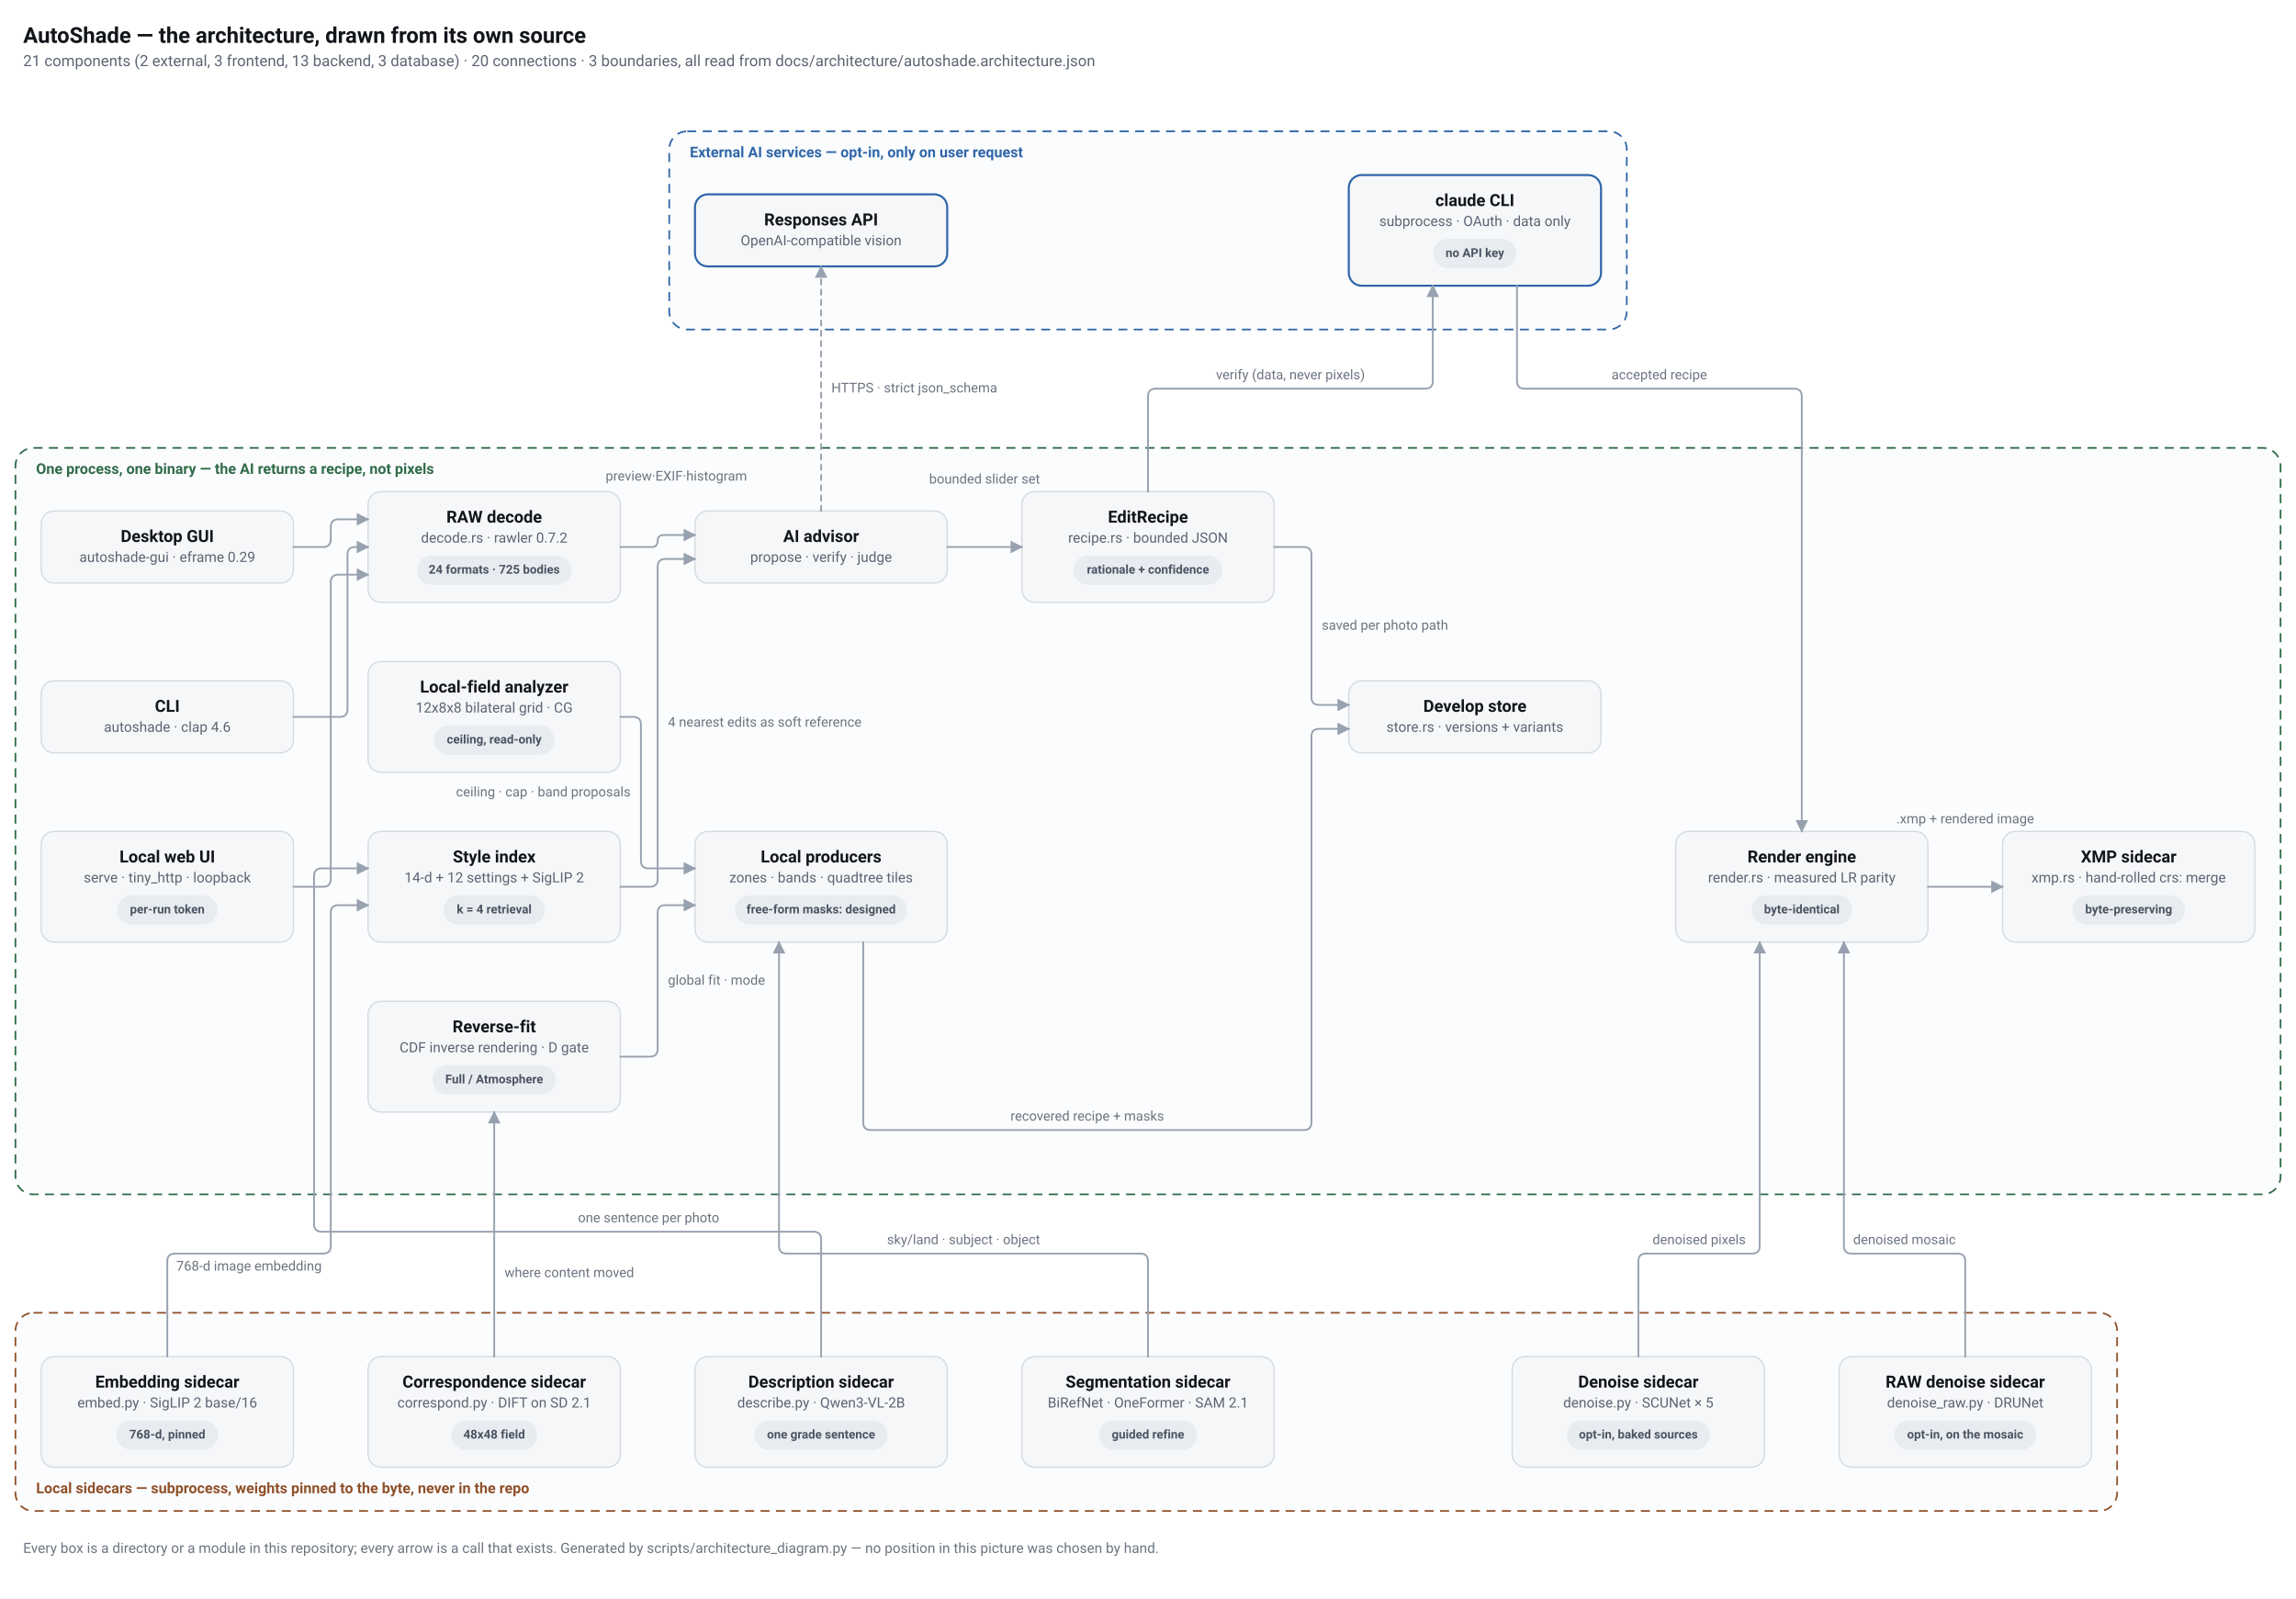
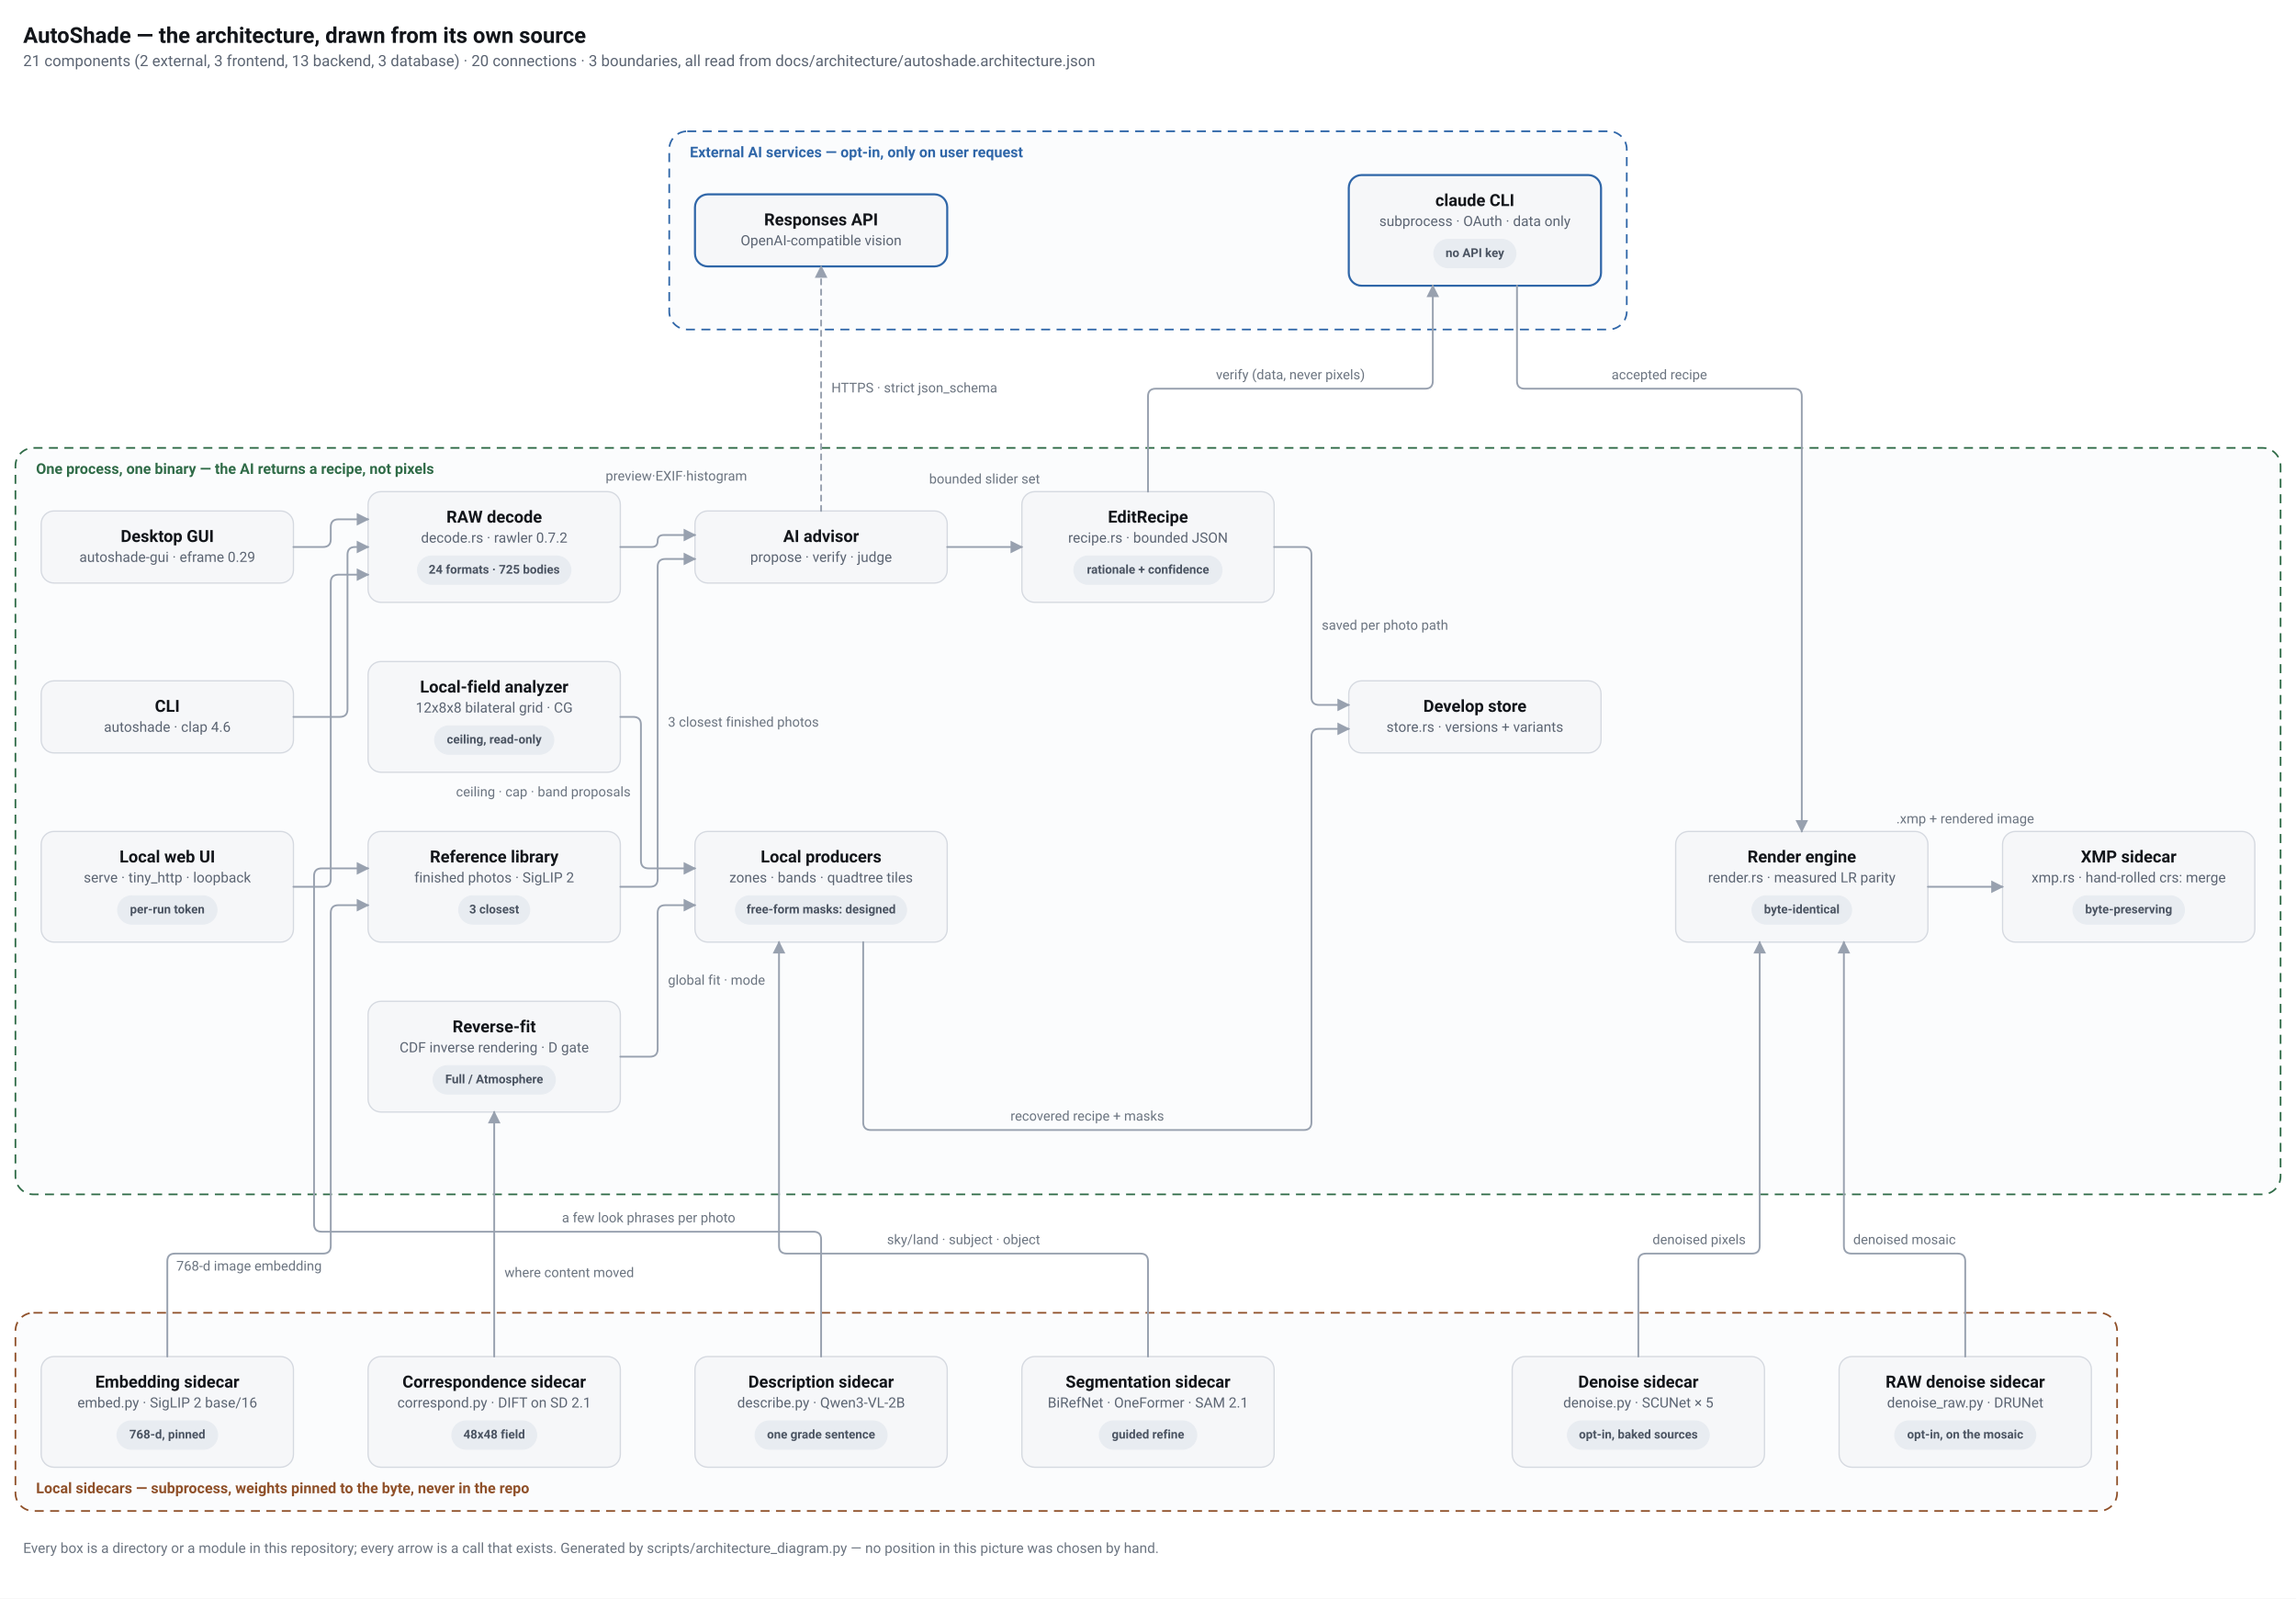
<svg xmlns="http://www.w3.org/2000/svg" viewBox="0 0 1784 1242" width="1784" height="1242" role="img" aria-labelledby="dg-title-architecture" preserveAspectRatio="xMidYMid meet">
  <defs>
    <marker id="dg-architecture-arrow" viewBox="0 0 10 10" refX="9" refY="5" markerWidth="7" markerHeight="7" orient="auto-start-reverse">
      <path d="M 0 0 L 10 5 L 0 10 z" fill="#98a1af" />
    </marker>
  </defs>
  <rect width="1784" height="1242" rx="0" fill="#ffffff" />
  <text x="18" y="33.3" text-anchor="start" font-family="-apple-system, BlinkMacSystemFont, 'Segoe UI', Roboto, 'Helvetica Neue', Arial, sans-serif" font-size="17" font-weight="700" fill="#12151a">AutoShade — the architecture, drawn from its own source</text>
  <text x="18" y="51.4" text-anchor="start" font-family="-apple-system, BlinkMacSystemFont, 'Segoe UI', Roboto, 'Helvetica Neue', Arial, sans-serif" font-size="12" font-weight="400" fill="#5b6472">21 components (2 external, 3 frontend, 13 backend, 3 database) · 20 connections · 3 boundaries, all read from docs/architecture/autoshade.architecture.json</text>
  <rect x="520" y="102" width="744" height="154" rx="14" fill="#fbfcfd" stroke="#2f66a8" stroke-width="1.3" stroke-dasharray="7 5" />
  <rect x="12" y="348" width="1760" height="580" rx="14" fill="#fbfcfd" stroke="#2f6b47" stroke-width="1.3" stroke-dasharray="7 5" />
  <rect x="12" y="1020" width="1633" height="154" rx="14" fill="#fbfcfd" stroke="#8f5029" stroke-width="1.3" stroke-dasharray="7 5" />
  <rect x="540" y="151" width="196" height="56" rx="10" fill="#f6f7f9" stroke="#2f66a8" stroke-width="1.6" />
  <text x="638" y="175.1" text-anchor="middle" font-family="-apple-system, BlinkMacSystemFont, 'Segoe UI', Roboto, 'Helvetica Neue', Arial, sans-serif" font-size="13" font-weight="600" fill="#12151a">Responses API</text>
  <text x="638" y="190.6" text-anchor="middle" font-family="-apple-system, BlinkMacSystemFont, 'Segoe UI', Roboto, 'Helvetica Neue', Arial, sans-serif" font-size="11" font-weight="400" fill="#5b6472">OpenAI-compatible vision</text>
  <rect x="1048" y="136" width="196" height="86" rx="10" fill="#f6f7f9" stroke="#2f66a8" stroke-width="1.6" />
  <text x="1146" y="160.1" text-anchor="middle" font-family="-apple-system, BlinkMacSystemFont, 'Segoe UI', Roboto, 'Helvetica Neue', Arial, sans-serif" font-size="13" font-weight="600" fill="#12151a">claude CLI</text>
  <text x="1146" y="175.6" text-anchor="middle" font-family="-apple-system, BlinkMacSystemFont, 'Segoe UI', Roboto, 'Helvetica Neue', Arial, sans-serif" font-size="11" font-weight="400" fill="#5b6472">subprocess · OAuth · data only</text>
  <rect x="1114.1" y="186" width="63.8" height="22" rx="11" fill="#e8ecf1" stroke="#e8ecf1" stroke-width="0.8" />
  <text x="1146" y="199.7" text-anchor="middle" font-family="-apple-system, BlinkMacSystemFont, 'Segoe UI', Roboto, 'Helvetica Neue', Arial, sans-serif" font-size="9.5" font-weight="600" fill="#4a5361">no API key</text>
  <rect x="32" y="397" width="196" height="56" rx="10" fill="#f6f7f9" stroke="#d5d9e0" stroke-width="1" />
  <text x="130" y="421.1" text-anchor="middle" font-family="-apple-system, BlinkMacSystemFont, 'Segoe UI', Roboto, 'Helvetica Neue', Arial, sans-serif" font-size="13" font-weight="600" fill="#12151a">Desktop GUI</text>
  <text x="130" y="436.6" text-anchor="middle" font-family="-apple-system, BlinkMacSystemFont, 'Segoe UI', Roboto, 'Helvetica Neue', Arial, sans-serif" font-size="11" font-weight="400" fill="#5b6472">autoshade-gui · eframe 0.29</text>
  <rect x="32" y="529" width="196" height="56" rx="10" fill="#f6f7f9" stroke="#d5d9e0" stroke-width="1" />
  <text x="130" y="553.1" text-anchor="middle" font-family="-apple-system, BlinkMacSystemFont, 'Segoe UI', Roboto, 'Helvetica Neue', Arial, sans-serif" font-size="13" font-weight="600" fill="#12151a">CLI</text>
  <text x="130" y="568.6" text-anchor="middle" font-family="-apple-system, BlinkMacSystemFont, 'Segoe UI', Roboto, 'Helvetica Neue', Arial, sans-serif" font-size="11" font-weight="400" fill="#5b6472">autoshade · clap 4.6</text>
  <rect x="32" y="646" width="196" height="86" rx="10" fill="#f6f7f9" stroke="#d5d9e0" stroke-width="1" />
  <text x="130" y="670.1" text-anchor="middle" font-family="-apple-system, BlinkMacSystemFont, 'Segoe UI', Roboto, 'Helvetica Neue', Arial, sans-serif" font-size="13" font-weight="600" fill="#12151a">Local web UI</text>
  <text x="130" y="685.6" text-anchor="middle" font-family="-apple-system, BlinkMacSystemFont, 'Segoe UI', Roboto, 'Helvetica Neue', Arial, sans-serif" font-size="11" font-weight="400" fill="#5b6472">serve · tiny_http · loopback</text>
  <rect x="91.4" y="696" width="77.2" height="22" rx="11" fill="#e8ecf1" stroke="#e8ecf1" stroke-width="0.8" />
  <text x="130" y="709.7" text-anchor="middle" font-family="-apple-system, BlinkMacSystemFont, 'Segoe UI', Roboto, 'Helvetica Neue', Arial, sans-serif" font-size="9.5" font-weight="600" fill="#4a5361">per-run token</text>
  <rect x="286" y="382" width="196" height="86" rx="10" fill="#f6f7f9" stroke="#d5d9e0" stroke-width="1" />
  <text x="384" y="406.1" text-anchor="middle" font-family="-apple-system, BlinkMacSystemFont, 'Segoe UI', Roboto, 'Helvetica Neue', Arial, sans-serif" font-size="13" font-weight="600" fill="#12151a">RAW decode</text>
  <text x="384" y="421.6" text-anchor="middle" font-family="-apple-system, BlinkMacSystemFont, 'Segoe UI', Roboto, 'Helvetica Neue', Arial, sans-serif" font-size="11" font-weight="400" fill="#5b6472">decode.rs · rawler 0.7.2</text>
  <rect x="324.4" y="432" width="119.2" height="22" rx="11" fill="#e8ecf1" stroke="#e8ecf1" stroke-width="0.8" />
  <text x="384" y="445.7" text-anchor="middle" font-family="-apple-system, BlinkMacSystemFont, 'Segoe UI', Roboto, 'Helvetica Neue', Arial, sans-serif" font-size="9.5" font-weight="600" fill="#4a5361">24 formats · 725 bodies</text>
  <rect x="540" y="397" width="196" height="56" rx="10" fill="#f6f7f9" stroke="#d5d9e0" stroke-width="1" />
  <text x="638" y="421.1" text-anchor="middle" font-family="-apple-system, BlinkMacSystemFont, 'Segoe UI', Roboto, 'Helvetica Neue', Arial, sans-serif" font-size="13" font-weight="600" fill="#12151a">AI advisor</text>
  <text x="638" y="436.6" text-anchor="middle" font-family="-apple-system, BlinkMacSystemFont, 'Segoe UI', Roboto, 'Helvetica Neue', Arial, sans-serif" font-size="11" font-weight="400" fill="#5b6472">propose · verify · judge</text>
  <rect x="794" y="382" width="196" height="86" rx="10" fill="#f6f7f9" stroke="#d5d9e0" stroke-width="1" />
  <text x="892" y="406.1" text-anchor="middle" font-family="-apple-system, BlinkMacSystemFont, 'Segoe UI', Roboto, 'Helvetica Neue', Arial, sans-serif" font-size="13" font-weight="600" fill="#12151a">EditRecipe</text>
  <text x="892" y="421.6" text-anchor="middle" font-family="-apple-system, BlinkMacSystemFont, 'Segoe UI', Roboto, 'Helvetica Neue', Arial, sans-serif" font-size="11" font-weight="400" fill="#5b6472">recipe.rs · bounded JSON</text>
  <rect x="834.4" y="432" width="115.1" height="22" rx="11" fill="#e8ecf1" stroke="#e8ecf1" stroke-width="0.8" />
  <text x="892" y="445.7" text-anchor="middle" font-family="-apple-system, BlinkMacSystemFont, 'Segoe UI', Roboto, 'Helvetica Neue', Arial, sans-serif" font-size="9.5" font-weight="600" fill="#4a5361">rationale + confidence</text>
  <rect x="1302" y="646" width="196" height="86" rx="10" fill="#f6f7f9" stroke="#d5d9e0" stroke-width="1" />
  <text x="1400" y="670.1" text-anchor="middle" font-family="-apple-system, BlinkMacSystemFont, 'Segoe UI', Roboto, 'Helvetica Neue', Arial, sans-serif" font-size="13" font-weight="600" fill="#12151a">Render engine</text>
  <text x="1400" y="685.6" text-anchor="middle" font-family="-apple-system, BlinkMacSystemFont, 'Segoe UI', Roboto, 'Helvetica Neue', Arial, sans-serif" font-size="11" font-weight="400" fill="#5b6472">render.rs · measured LR parity</text>
  <rect x="1361.3" y="696" width="77.4" height="22" rx="11" fill="#e8ecf1" stroke="#e8ecf1" stroke-width="0.8" />
  <text x="1400" y="709.7" text-anchor="middle" font-family="-apple-system, BlinkMacSystemFont, 'Segoe UI', Roboto, 'Helvetica Neue', Arial, sans-serif" font-size="9.5" font-weight="600" fill="#4a5361">byte-identical</text>
  <rect x="286" y="646" width="196" height="86" rx="10" fill="#f6f7f9" stroke="#d5d9e0" stroke-width="1" />
-   <text x="384" y="670.1" text-anchor="middle" font-family="-apple-system, BlinkMacSystemFont, 'Segoe UI', Roboto, 'Helvetica Neue', Arial, sans-serif" font-size="13" font-weight="600" fill="#12151a">Style index</text>
-   <text x="384" y="685.6" text-anchor="middle" font-family="-apple-system, BlinkMacSystemFont, 'Segoe UI', Roboto, 'Helvetica Neue', Arial, sans-serif" font-size="11" font-weight="400" fill="#5b6472">14-d + 12 settings + SigLIP 2</text>
-   <rect x="345" y="696" width="77.9" height="22" rx="11" fill="#e8ecf1" stroke="#e8ecf1" stroke-width="0.8" />
-   <text x="384" y="709.7" text-anchor="middle" font-family="-apple-system, BlinkMacSystemFont, 'Segoe UI', Roboto, 'Helvetica Neue', Arial, sans-serif" font-size="9.5" font-weight="600" fill="#4a5361">k = 4 retrieval</text>
+   <text x="384" y="670.1" text-anchor="middle" font-family="-apple-system, BlinkMacSystemFont, 'Segoe UI', Roboto, 'Helvetica Neue', Arial, sans-serif" font-size="13" font-weight="600" fill="#12151a">Reference library</text>
+   <text x="384" y="685.6" text-anchor="middle" font-family="-apple-system, BlinkMacSystemFont, 'Segoe UI', Roboto, 'Helvetica Neue', Arial, sans-serif" font-size="11" font-weight="400" fill="#5b6472">finished photos · SigLIP 2</text>
+   <rect x="356.4" y="696" width="55.2" height="22" rx="11" fill="#e8ecf1" stroke="#e8ecf1" stroke-width="0.8" />
+   <text x="384" y="709.7" text-anchor="middle" font-family="-apple-system, BlinkMacSystemFont, 'Segoe UI', Roboto, 'Helvetica Neue', Arial, sans-serif" font-size="9.5" font-weight="600" fill="#4a5361">3 closest</text>
  <rect x="1048" y="529" width="196" height="56" rx="10" fill="#f6f7f9" stroke="#d5d9e0" stroke-width="1" />
  <text x="1146" y="553.1" text-anchor="middle" font-family="-apple-system, BlinkMacSystemFont, 'Segoe UI', Roboto, 'Helvetica Neue', Arial, sans-serif" font-size="13" font-weight="600" fill="#12151a">Develop store</text>
  <text x="1146" y="568.6" text-anchor="middle" font-family="-apple-system, BlinkMacSystemFont, 'Segoe UI', Roboto, 'Helvetica Neue', Arial, sans-serif" font-size="11" font-weight="400" fill="#5b6472">store.rs · versions + variants</text>
  <rect x="1556" y="646" width="196" height="86" rx="10" fill="#f6f7f9" stroke="#d5d9e0" stroke-width="1" />
  <text x="1654" y="670.1" text-anchor="middle" font-family="-apple-system, BlinkMacSystemFont, 'Segoe UI', Roboto, 'Helvetica Neue', Arial, sans-serif" font-size="13" font-weight="600" fill="#12151a">XMP sidecar</text>
  <text x="1654" y="685.6" text-anchor="middle" font-family="-apple-system, BlinkMacSystemFont, 'Segoe UI', Roboto, 'Helvetica Neue', Arial, sans-serif" font-size="11" font-weight="400" fill="#5b6472">xmp.rs · hand-rolled crs: merge</text>
  <rect x="1610.7" y="696" width="86.6" height="22" rx="11" fill="#e8ecf1" stroke="#e8ecf1" stroke-width="0.8" />
  <text x="1654" y="709.7" text-anchor="middle" font-family="-apple-system, BlinkMacSystemFont, 'Segoe UI', Roboto, 'Helvetica Neue', Arial, sans-serif" font-size="9.5" font-weight="600" fill="#4a5361">byte-preserving</text>
  <rect x="286" y="778" width="196" height="86" rx="10" fill="#f6f7f9" stroke="#d5d9e0" stroke-width="1" />
  <text x="384" y="802.1" text-anchor="middle" font-family="-apple-system, BlinkMacSystemFont, 'Segoe UI', Roboto, 'Helvetica Neue', Arial, sans-serif" font-size="13" font-weight="600" fill="#12151a">Reverse-fit</text>
  <text x="384" y="817.6" text-anchor="middle" font-family="-apple-system, BlinkMacSystemFont, 'Segoe UI', Roboto, 'Helvetica Neue', Arial, sans-serif" font-size="11" font-weight="400" fill="#5b6472">CDF inverse rendering · D gate</text>
  <rect x="336.5" y="828" width="95" height="22" rx="11" fill="#e8ecf1" stroke="#e8ecf1" stroke-width="0.8" />
  <text x="384" y="841.7" text-anchor="middle" font-family="-apple-system, BlinkMacSystemFont, 'Segoe UI', Roboto, 'Helvetica Neue', Arial, sans-serif" font-size="9.5" font-weight="600" fill="#4a5361">Full / Atmosphere</text>
  <rect x="540" y="646" width="196" height="86" rx="10" fill="#f6f7f9" stroke="#d5d9e0" stroke-width="1" />
  <text x="638" y="670.1" text-anchor="middle" font-family="-apple-system, BlinkMacSystemFont, 'Segoe UI', Roboto, 'Helvetica Neue', Arial, sans-serif" font-size="13" font-weight="600" fill="#12151a">Local producers</text>
  <text x="638" y="685.6" text-anchor="middle" font-family="-apple-system, BlinkMacSystemFont, 'Segoe UI', Roboto, 'Helvetica Neue', Arial, sans-serif" font-size="11" font-weight="400" fill="#5b6472">zones · bands · quadtree tiles</text>
  <rect x="571.5" y="696" width="132.9" height="22" rx="11" fill="#e8ecf1" stroke="#e8ecf1" stroke-width="0.8" />
  <text x="638" y="709.7" text-anchor="middle" font-family="-apple-system, BlinkMacSystemFont, 'Segoe UI', Roboto, 'Helvetica Neue', Arial, sans-serif" font-size="9.5" font-weight="600" fill="#4a5361">free-form masks: designed</text>
  <rect x="286" y="514" width="196" height="86" rx="10" fill="#f6f7f9" stroke="#d5d9e0" stroke-width="1" />
  <text x="384" y="538.1" text-anchor="middle" font-family="-apple-system, BlinkMacSystemFont, 'Segoe UI', Roboto, 'Helvetica Neue', Arial, sans-serif" font-size="13" font-weight="600" fill="#12151a">Local-field analyzer</text>
  <text x="384" y="553.6" text-anchor="middle" font-family="-apple-system, BlinkMacSystemFont, 'Segoe UI', Roboto, 'Helvetica Neue', Arial, sans-serif" font-size="11" font-weight="400" fill="#5b6472">12x8x8 bilateral grid · CG</text>
  <rect x="337.7" y="564" width="92.6" height="22" rx="11" fill="#e8ecf1" stroke="#e8ecf1" stroke-width="0.8" />
  <text x="384" y="577.7" text-anchor="middle" font-family="-apple-system, BlinkMacSystemFont, 'Segoe UI', Roboto, 'Helvetica Neue', Arial, sans-serif" font-size="9.5" font-weight="600" fill="#4a5361">ceiling, read-only</text>
  <rect x="32" y="1054" width="196" height="86" rx="10" fill="#f6f7f9" stroke="#d5d9e0" stroke-width="1" />
  <text x="130" y="1078.1" text-anchor="middle" font-family="-apple-system, BlinkMacSystemFont, 'Segoe UI', Roboto, 'Helvetica Neue', Arial, sans-serif" font-size="13" font-weight="600" fill="#12151a">Embedding sidecar</text>
  <text x="130" y="1093.6" text-anchor="middle" font-family="-apple-system, BlinkMacSystemFont, 'Segoe UI', Roboto, 'Helvetica Neue', Arial, sans-serif" font-size="11" font-weight="400" fill="#5b6472">embed.py · SigLIP 2 base/16</text>
  <rect x="90.9" y="1104" width="78.2" height="22" rx="11" fill="#e8ecf1" stroke="#e8ecf1" stroke-width="0.8" />
  <text x="130" y="1117.7" text-anchor="middle" font-family="-apple-system, BlinkMacSystemFont, 'Segoe UI', Roboto, 'Helvetica Neue', Arial, sans-serif" font-size="9.5" font-weight="600" fill="#4a5361">768-d, pinned</text>
  <rect x="286" y="1054" width="196" height="86" rx="10" fill="#f6f7f9" stroke="#d5d9e0" stroke-width="1" />
  <text x="384" y="1078.1" text-anchor="middle" font-family="-apple-system, BlinkMacSystemFont, 'Segoe UI', Roboto, 'Helvetica Neue', Arial, sans-serif" font-size="13" font-weight="600" fill="#12151a">Correspondence sidecar</text>
  <text x="384" y="1093.6" text-anchor="middle" font-family="-apple-system, BlinkMacSystemFont, 'Segoe UI', Roboto, 'Helvetica Neue', Arial, sans-serif" font-size="11" font-weight="400" fill="#5b6472">correspond.py · DIFT on SD 2.1</text>
  <rect x="351.1" y="1104" width="65.9" height="22" rx="11" fill="#e8ecf1" stroke="#e8ecf1" stroke-width="0.8" />
  <text x="384" y="1117.7" text-anchor="middle" font-family="-apple-system, BlinkMacSystemFont, 'Segoe UI', Roboto, 'Helvetica Neue', Arial, sans-serif" font-size="9.5" font-weight="600" fill="#4a5361">48x48 field</text>
  <rect x="794" y="1054" width="196" height="86" rx="10" fill="#f6f7f9" stroke="#d5d9e0" stroke-width="1" />
  <text x="892" y="1078.1" text-anchor="middle" font-family="-apple-system, BlinkMacSystemFont, 'Segoe UI', Roboto, 'Helvetica Neue', Arial, sans-serif" font-size="13" font-weight="600" fill="#12151a">Segmentation sidecar</text>
  <text x="892" y="1093.6" text-anchor="middle" font-family="-apple-system, BlinkMacSystemFont, 'Segoe UI', Roboto, 'Helvetica Neue', Arial, sans-serif" font-size="11" font-weight="400" fill="#5b6472">BiRefNet · OneFormer · SAM 2.1</text>
  <rect x="854.2" y="1104" width="75.7" height="22" rx="11" fill="#e8ecf1" stroke="#e8ecf1" stroke-width="0.8" />
  <text x="892" y="1117.7" text-anchor="middle" font-family="-apple-system, BlinkMacSystemFont, 'Segoe UI', Roboto, 'Helvetica Neue', Arial, sans-serif" font-size="9.5" font-weight="600" fill="#4a5361">guided refine</text>
  <rect x="540" y="1054" width="196" height="86" rx="10" fill="#f6f7f9" stroke="#d5d9e0" stroke-width="1" />
  <text x="638" y="1078.1" text-anchor="middle" font-family="-apple-system, BlinkMacSystemFont, 'Segoe UI', Roboto, 'Helvetica Neue', Arial, sans-serif" font-size="13" font-weight="600" fill="#12151a">Description sidecar</text>
  <text x="638" y="1093.6" text-anchor="middle" font-family="-apple-system, BlinkMacSystemFont, 'Segoe UI', Roboto, 'Helvetica Neue', Arial, sans-serif" font-size="11" font-weight="400" fill="#5b6472">describe.py · Qwen3-VL-2B</text>
  <rect x="586.7" y="1104" width="102.6" height="22" rx="11" fill="#e8ecf1" stroke="#e8ecf1" stroke-width="0.8" />
  <text x="638" y="1117.7" text-anchor="middle" font-family="-apple-system, BlinkMacSystemFont, 'Segoe UI', Roboto, 'Helvetica Neue', Arial, sans-serif" font-size="9.5" font-weight="600" fill="#4a5361">one grade sentence</text>
  <rect x="1175" y="1054" width="196" height="86" rx="10" fill="#f6f7f9" stroke="#d5d9e0" stroke-width="1" />
  <text x="1273" y="1078.1" text-anchor="middle" font-family="-apple-system, BlinkMacSystemFont, 'Segoe UI', Roboto, 'Helvetica Neue', Arial, sans-serif" font-size="13" font-weight="600" fill="#12151a">Denoise sidecar</text>
  <text x="1273" y="1093.6" text-anchor="middle" font-family="-apple-system, BlinkMacSystemFont, 'Segoe UI', Roboto, 'Helvetica Neue', Arial, sans-serif" font-size="11" font-weight="400" fill="#5b6472">denoise.py · SCUNet × 5</text>
  <rect x="1217.9" y="1104" width="110.2" height="22" rx="11" fill="#e8ecf1" stroke="#e8ecf1" stroke-width="0.8" />
  <text x="1273" y="1117.7" text-anchor="middle" font-family="-apple-system, BlinkMacSystemFont, 'Segoe UI', Roboto, 'Helvetica Neue', Arial, sans-serif" font-size="9.5" font-weight="600" fill="#4a5361">opt-in, baked sources</text>
  <rect x="1429" y="1054" width="196" height="86" rx="10" fill="#f6f7f9" stroke="#d5d9e0" stroke-width="1" />
  <text x="1527" y="1078.1" text-anchor="middle" font-family="-apple-system, BlinkMacSystemFont, 'Segoe UI', Roboto, 'Helvetica Neue', Arial, sans-serif" font-size="13" font-weight="600" fill="#12151a">RAW denoise sidecar</text>
  <text x="1527" y="1093.6" text-anchor="middle" font-family="-apple-system, BlinkMacSystemFont, 'Segoe UI', Roboto, 'Helvetica Neue', Arial, sans-serif" font-size="11" font-weight="400" fill="#5b6472">denoise_raw.py · DRUNet</text>
  <rect x="1472.2" y="1104" width="109.6" height="22" rx="11" fill="#e8ecf1" stroke="#e8ecf1" stroke-width="0.8" />
  <text x="1527" y="1117.7" text-anchor="middle" font-family="-apple-system, BlinkMacSystemFont, 'Segoe UI', Roboto, 'Helvetica Neue', Arial, sans-serif" font-size="9.5" font-weight="600" fill="#4a5361">opt-in, on the mosaic</text>
  <path d="M 228 425 L 251 425 Q 257 425 257 419 L 257 409.5 Q 257 403.5 263 403.5 L 286 403.5" fill="none" stroke="#98a1af" stroke-width="1.4" stroke-linecap="round" stroke-linejoin="round" marker-end="url(#dg-architecture-arrow)" />
  <path d="M 228 557 L 264 557 Q 270 557 270 551 L 270 431 Q 270 425 276 425 L 286 425" fill="none" stroke="#98a1af" stroke-width="1.4" stroke-linecap="round" stroke-linejoin="round" marker-end="url(#dg-architecture-arrow)" />
  <path d="M 228 689 L 251 689 Q 257 689 257 683 L 257 452.5 Q 257 446.5 263 446.5 L 286 446.5" fill="none" stroke="#98a1af" stroke-width="1.4" stroke-linecap="round" stroke-linejoin="round" marker-end="url(#dg-architecture-arrow)" />
  <path d="M 482 425 L 506.3 425 Q 511 425 511 420.3 L 511 420.3 Q 511 415.7 515.7 415.7 L 540 415.7" fill="none" stroke="#98a1af" stroke-width="1.4" stroke-linecap="round" stroke-linejoin="round" marker-end="url(#dg-architecture-arrow)" />
  <path d="M 638 397 L 638 207" fill="none" stroke="#98a1af" stroke-width="1.4" stroke-linecap="round" stroke-linejoin="round" stroke-dasharray="4 4" marker-end="url(#dg-architecture-arrow)" />
  <path d="M 736 425 L 794 425" fill="none" stroke="#98a1af" stroke-width="1.4" stroke-linecap="round" stroke-linejoin="round" marker-end="url(#dg-architecture-arrow)" />
  <path d="M 892 382 L 892 308 Q 892 302 898 302 L 1107.3 302 Q 1113.3 302 1113.3 296 L 1113.3 222" fill="none" stroke="#98a1af" stroke-width="1.4" stroke-linecap="round" stroke-linejoin="round" marker-end="url(#dg-architecture-arrow)" />
  <path d="M 1178.7 222 L 1178.7 296 Q 1178.7 302 1184.7 302 L 1394 302 Q 1400 302 1400 308 L 1400 646" fill="none" stroke="#98a1af" stroke-width="1.4" stroke-linecap="round" stroke-linejoin="round" marker-end="url(#dg-architecture-arrow)" />
  <path d="M 1498 689 L 1556 689" fill="none" stroke="#98a1af" stroke-width="1.4" stroke-linecap="round" stroke-linejoin="round" marker-end="url(#dg-architecture-arrow)" />
  <path d="M 990 425 L 1013 425 Q 1019 425 1019 431 L 1019 541.7 Q 1019 547.7 1025 547.7 L 1048 547.7" fill="none" stroke="#98a1af" stroke-width="1.4" stroke-linecap="round" stroke-linejoin="round" marker-end="url(#dg-architecture-arrow)" />
  <path d="M 482 689 L 505 689 Q 511 689 511 683 L 511 440.3 Q 511 434.3 517 434.3 L 540 434.3" fill="none" stroke="#98a1af" stroke-width="1.4" stroke-linecap="round" stroke-linejoin="round" marker-end="url(#dg-architecture-arrow)" />
  <path d="M 130 1054 L 130 980 Q 130 974 136 974 L 251 974 Q 257 974 257 968 L 257 709.3 Q 257 703.3 263 703.3 L 286 703.3" fill="none" stroke="#98a1af" stroke-width="1.4" stroke-linecap="round" stroke-linejoin="round" marker-end="url(#dg-architecture-arrow)" />
  <path d="M 482 821 L 505 821 Q 511 821 511 815 L 511 709.3 Q 511 703.3 517 703.3 L 540 703.3" fill="none" stroke="#98a1af" stroke-width="1.4" stroke-linecap="round" stroke-linejoin="round" marker-end="url(#dg-architecture-arrow)" />
  <path d="M 482 557 L 492 557 Q 498 557 498 563 L 498 668.7 Q 498 674.7 504 674.7 L 540 674.7" fill="none" stroke="#98a1af" stroke-width="1.4" stroke-linecap="round" stroke-linejoin="round" marker-end="url(#dg-architecture-arrow)" />
  <path d="M 670.7 732 L 670.7 872 Q 670.7 878 676.7 878 L 1013 878 Q 1019 878 1019 872 L 1019 572.3 Q 1019 566.3 1025 566.3 L 1048 566.3" fill="none" stroke="#98a1af" stroke-width="1.4" stroke-linecap="round" stroke-linejoin="round" marker-end="url(#dg-architecture-arrow)" />
  <path d="M 384 1054 L 384 864" fill="none" stroke="#98a1af" stroke-width="1.4" stroke-linecap="round" stroke-linejoin="round" marker-end="url(#dg-architecture-arrow)" />
  <path d="M 892 1054 L 892 980 Q 892 974 886 974 L 611.3 974 Q 605.3 974 605.3 968 L 605.3 732" fill="none" stroke="#98a1af" stroke-width="1.4" stroke-linecap="round" stroke-linejoin="round" marker-end="url(#dg-architecture-arrow)" />
  <path d="M 638 1054 L 638 963 Q 638 957 632 957 L 250 957 Q 244 957 244 951 L 244 680.7 Q 244 674.7 250 674.7 L 286 674.7" fill="none" stroke="#98a1af" stroke-width="1.4" stroke-linecap="round" stroke-linejoin="round" marker-end="url(#dg-architecture-arrow)" />
  <path d="M 1273 1054 L 1273 980 Q 1273 974 1279 974 L 1361.3 974 Q 1367.3 974 1367.3 968 L 1367.3 732" fill="none" stroke="#98a1af" stroke-width="1.4" stroke-linecap="round" stroke-linejoin="round" marker-end="url(#dg-architecture-arrow)" />
  <path d="M 1527 1054 L 1527 980 Q 1527 974 1521 974 L 1438.7 974 Q 1432.7 974 1432.7 968 L 1432.7 732" fill="none" stroke="#98a1af" stroke-width="1.4" stroke-linecap="round" stroke-linejoin="round" marker-end="url(#dg-architecture-arrow)" />
  <text x="536" y="122.2" text-anchor="start" font-family="-apple-system, BlinkMacSystemFont, 'Segoe UI', Roboto, 'Helvetica Neue', Arial, sans-serif" font-size="11.5" font-weight="700" fill="#2f66a8">External AI services — opt-in, only on user request</text>
  <text x="28" y="368.2" text-anchor="start" font-family="-apple-system, BlinkMacSystemFont, 'Segoe UI', Roboto, 'Helvetica Neue', Arial, sans-serif" font-size="11.5" font-weight="700" fill="#2f6b47">One process, one binary — the AI returns a recipe, not pixels</text>
  <text x="28" y="1160.2" text-anchor="start" font-family="-apple-system, BlinkMacSystemFont, 'Segoe UI', Roboto, 'Helvetica Neue', Arial, sans-serif" font-size="11.5" font-weight="700" fill="#8f5029">Local sidecars — subprocess, weights pinned to the byte, never in the repo</text>
  <text x="525.5" y="373.4" text-anchor="middle" font-family="-apple-system, BlinkMacSystemFont, 'Segoe UI', Roboto, 'Helvetica Neue', Arial, sans-serif" font-size="10.5" font-weight="400" fill="#6b7480">preview·EXIF·histogram</text>
  <text x="646" y="304.9" text-anchor="start" font-family="-apple-system, BlinkMacSystemFont, 'Segoe UI', Roboto, 'Helvetica Neue', Arial, sans-serif" font-size="10.5" font-weight="400" fill="#6b7480">HTTPS · strict json_schema</text>
  <text x="765" y="375.7" text-anchor="middle" font-family="-apple-system, BlinkMacSystemFont, 'Segoe UI', Roboto, 'Helvetica Neue', Arial, sans-serif" font-size="10.5" font-weight="400" fill="#6b7480">bounded slider set</text>
  <text x="1002.7" y="294.7" text-anchor="middle" font-family="-apple-system, BlinkMacSystemFont, 'Segoe UI', Roboto, 'Helvetica Neue', Arial, sans-serif" font-size="10.5" font-weight="400" fill="#6b7480">verify (data, never pixels)</text>
  <text x="1289.3" y="294.7" text-anchor="middle" font-family="-apple-system, BlinkMacSystemFont, 'Segoe UI', Roboto, 'Helvetica Neue', Arial, sans-serif" font-size="10.5" font-weight="400" fill="#6b7480">accepted recipe</text>
  <text x="1527" y="639.7" text-anchor="middle" font-family="-apple-system, BlinkMacSystemFont, 'Segoe UI', Roboto, 'Helvetica Neue', Arial, sans-serif" font-size="10.5" font-weight="400" fill="#6b7480">.xmp + rendered image</text>
  <text x="1027" y="489.3" text-anchor="start" font-family="-apple-system, BlinkMacSystemFont, 'Segoe UI', Roboto, 'Helvetica Neue', Arial, sans-serif" font-size="10.5" font-weight="400" fill="#6b7480">saved per photo path</text>
-   <text x="519" y="564.6" text-anchor="start" font-family="-apple-system, BlinkMacSystemFont, 'Segoe UI', Roboto, 'Helvetica Neue', Arial, sans-serif" font-size="10.5" font-weight="400" fill="#6b7480">4 nearest edits as soft reference</text>
+   <text x="519" y="564.6" text-anchor="start" font-family="-apple-system, BlinkMacSystemFont, 'Segoe UI', Roboto, 'Helvetica Neue', Arial, sans-serif" font-size="10.5" font-weight="400" fill="#6b7480">3 closest finished photos</text>
  <text x="193.5" y="987.2" text-anchor="middle" font-family="-apple-system, BlinkMacSystemFont, 'Segoe UI', Roboto, 'Helvetica Neue', Arial, sans-serif" font-size="10.5" font-weight="400" fill="#6b7480">768-d image embedding</text>
  <text x="519" y="765.1" text-anchor="start" font-family="-apple-system, BlinkMacSystemFont, 'Segoe UI', Roboto, 'Helvetica Neue', Arial, sans-serif" font-size="10.5" font-weight="400" fill="#6b7480">global fit · mode</text>
  <text x="490" y="618.8" text-anchor="end" font-family="-apple-system, BlinkMacSystemFont, 'Segoe UI', Roboto, 'Helvetica Neue', Arial, sans-serif" font-size="10.5" font-weight="400" fill="#6b7480">ceiling · cap · band proposals</text>
  <text x="844.8" y="870.7" text-anchor="middle" font-family="-apple-system, BlinkMacSystemFont, 'Segoe UI', Roboto, 'Helvetica Neue', Arial, sans-serif" font-size="10.5" font-weight="400" fill="#6b7480">recovered recipe + masks</text>
  <text x="392" y="992.3" text-anchor="start" font-family="-apple-system, BlinkMacSystemFont, 'Segoe UI', Roboto, 'Helvetica Neue', Arial, sans-serif" font-size="10.5" font-weight="400" fill="#6b7480">where content moved</text>
  <text x="748.7" y="966.7" text-anchor="middle" font-family="-apple-system, BlinkMacSystemFont, 'Segoe UI', Roboto, 'Helvetica Neue', Arial, sans-serif" font-size="10.5" font-weight="400" fill="#6b7480">sky/land · subject · object</text>
-   <text x="504" y="949.7" text-anchor="middle" font-family="-apple-system, BlinkMacSystemFont, 'Segoe UI', Roboto, 'Helvetica Neue', Arial, sans-serif" font-size="10.5" font-weight="400" fill="#6b7480">one sentence per photo</text>
+   <text x="504" y="949.7" text-anchor="middle" font-family="-apple-system, BlinkMacSystemFont, 'Segoe UI', Roboto, 'Helvetica Neue', Arial, sans-serif" font-size="10.5" font-weight="400" fill="#6b7480">a few look phrases per photo</text>
  <text x="1320.2" y="966.7" text-anchor="middle" font-family="-apple-system, BlinkMacSystemFont, 'Segoe UI', Roboto, 'Helvetica Neue', Arial, sans-serif" font-size="10.5" font-weight="400" fill="#6b7480">denoised pixels</text>
  <text x="1479.8" y="966.7" text-anchor="middle" font-family="-apple-system, BlinkMacSystemFont, 'Segoe UI', Roboto, 'Helvetica Neue', Arial, sans-serif" font-size="10.5" font-weight="400" fill="#6b7480">denoised mosaic</text>
  <text x="18" y="1206.6" text-anchor="start" font-family="-apple-system, BlinkMacSystemFont, 'Segoe UI', Roboto, 'Helvetica Neue', Arial, sans-serif" font-size="11" font-weight="400" fill="#6b7480">Every box is a directory or a module in this repository; every arrow is a call that exists. Generated by scripts/architecture_diagram.py — no position in this picture was chosen by hand.</text>
</svg>
